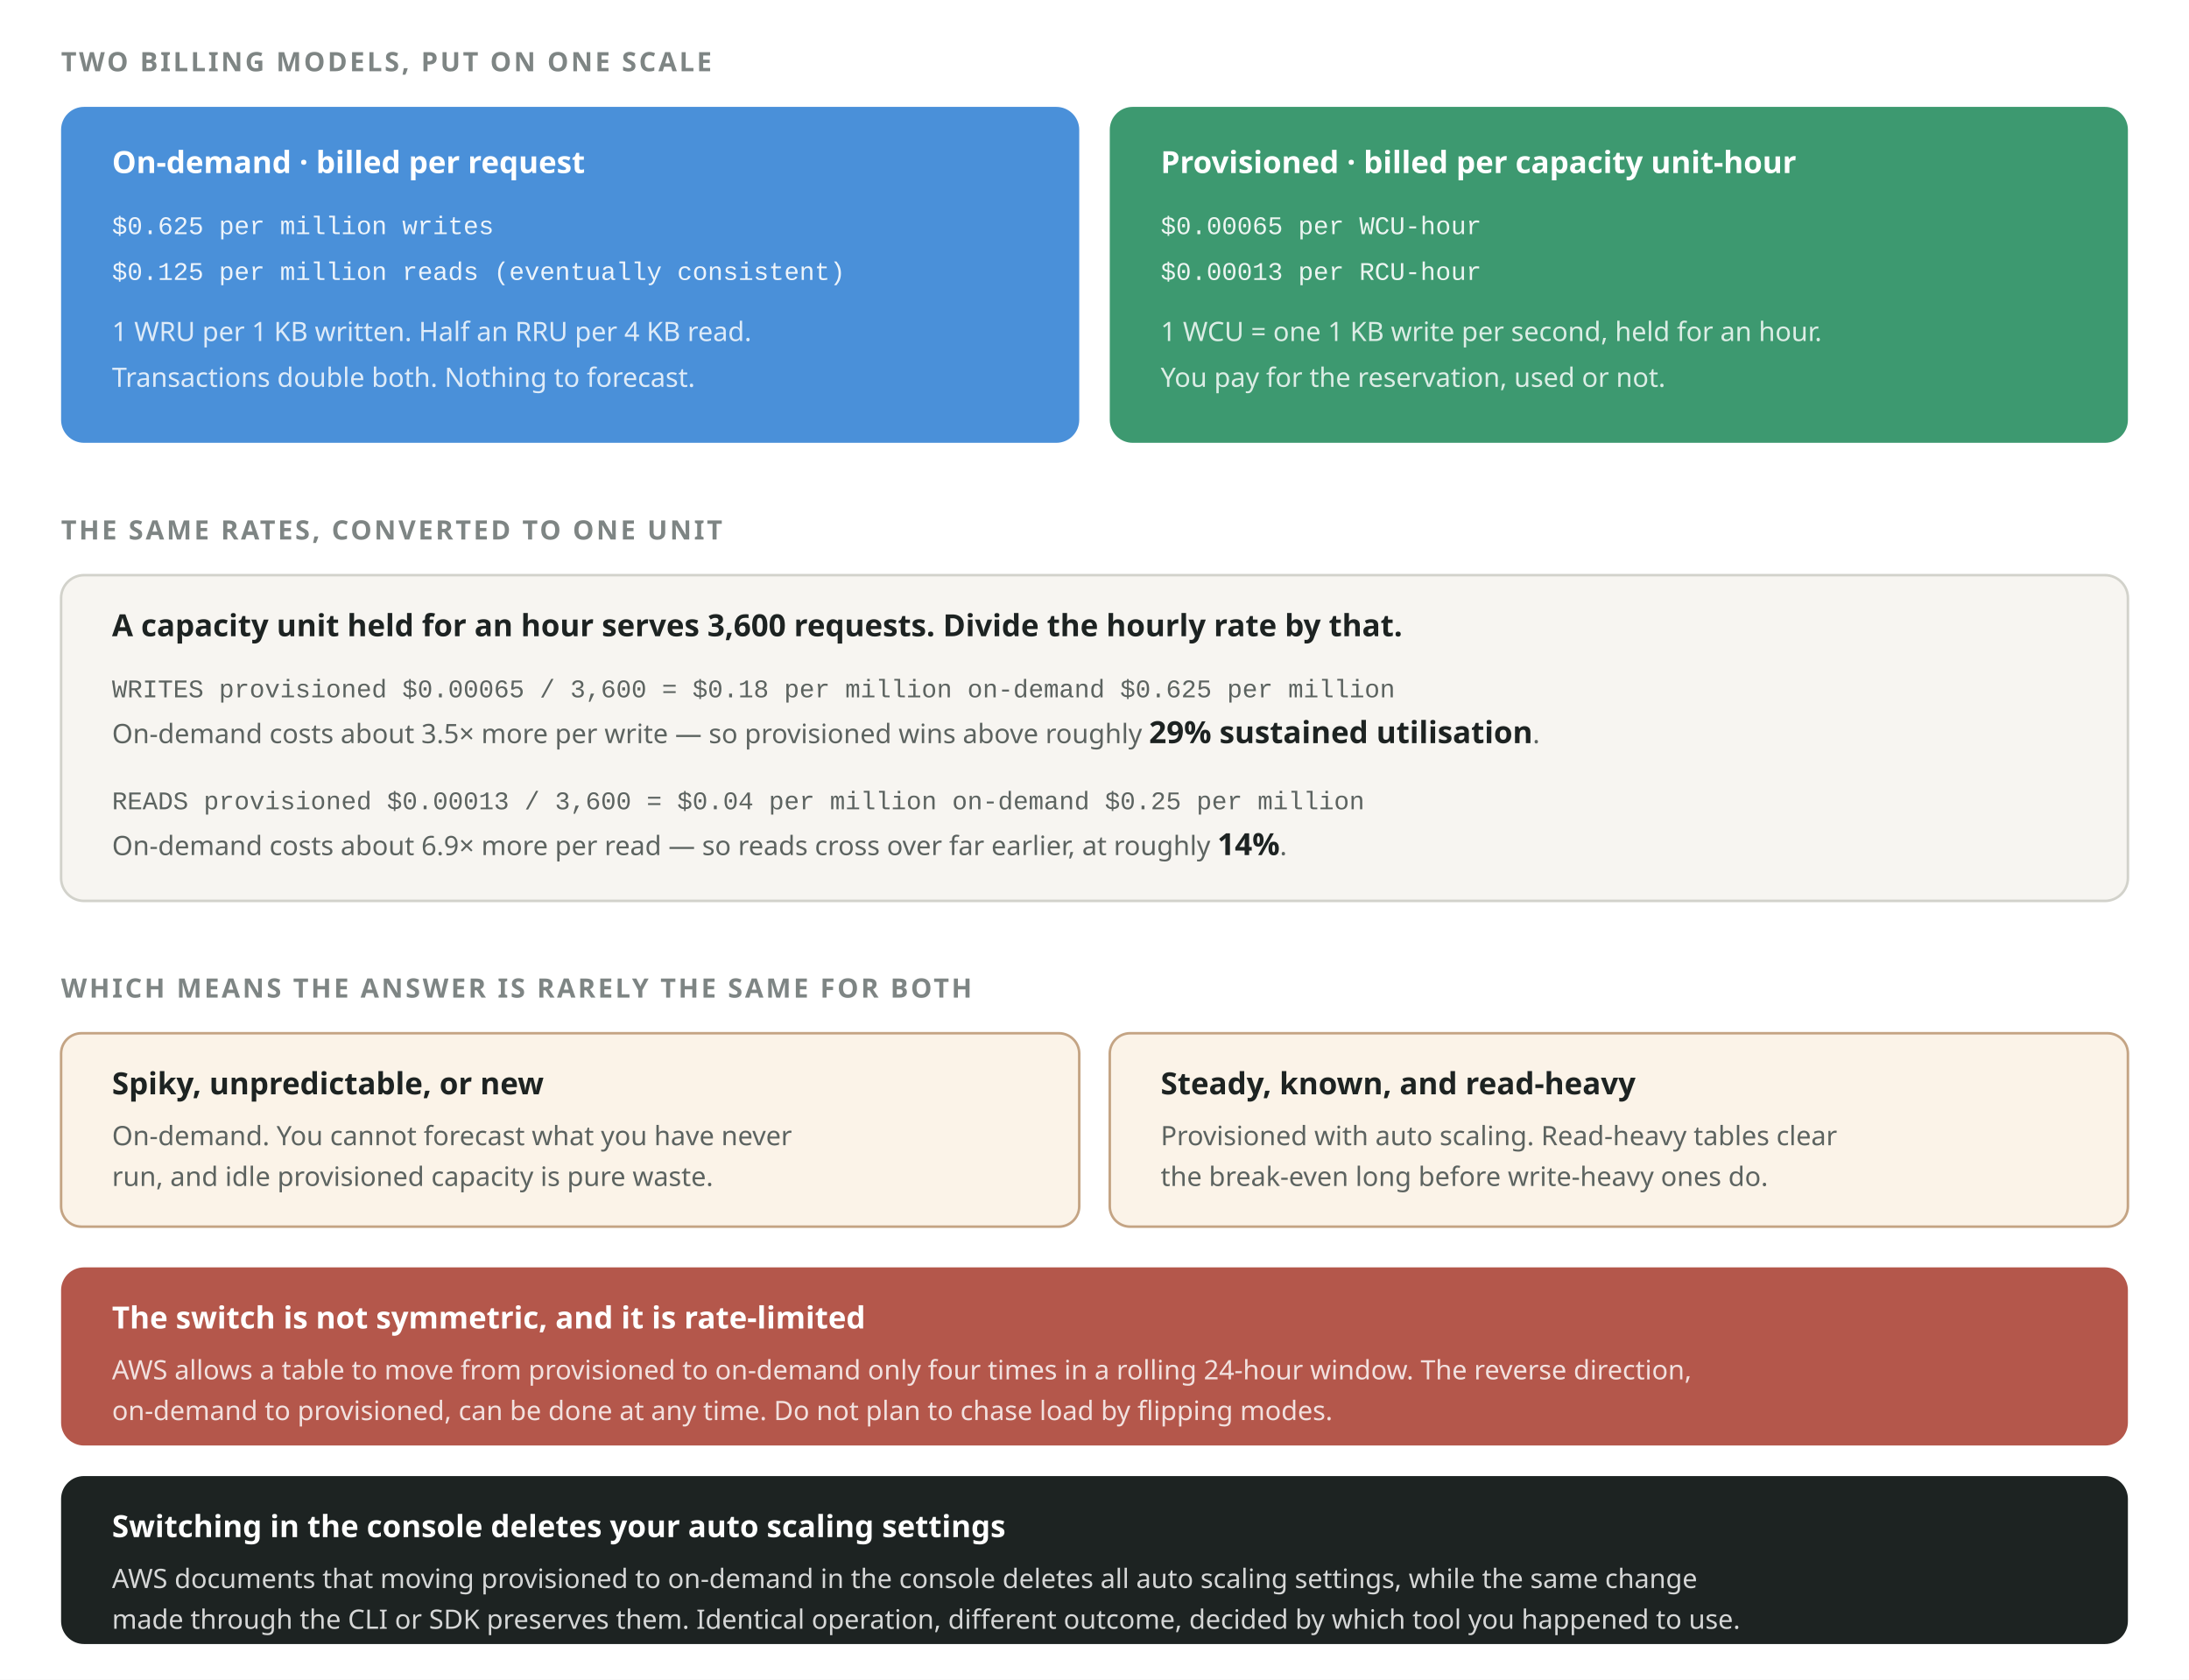
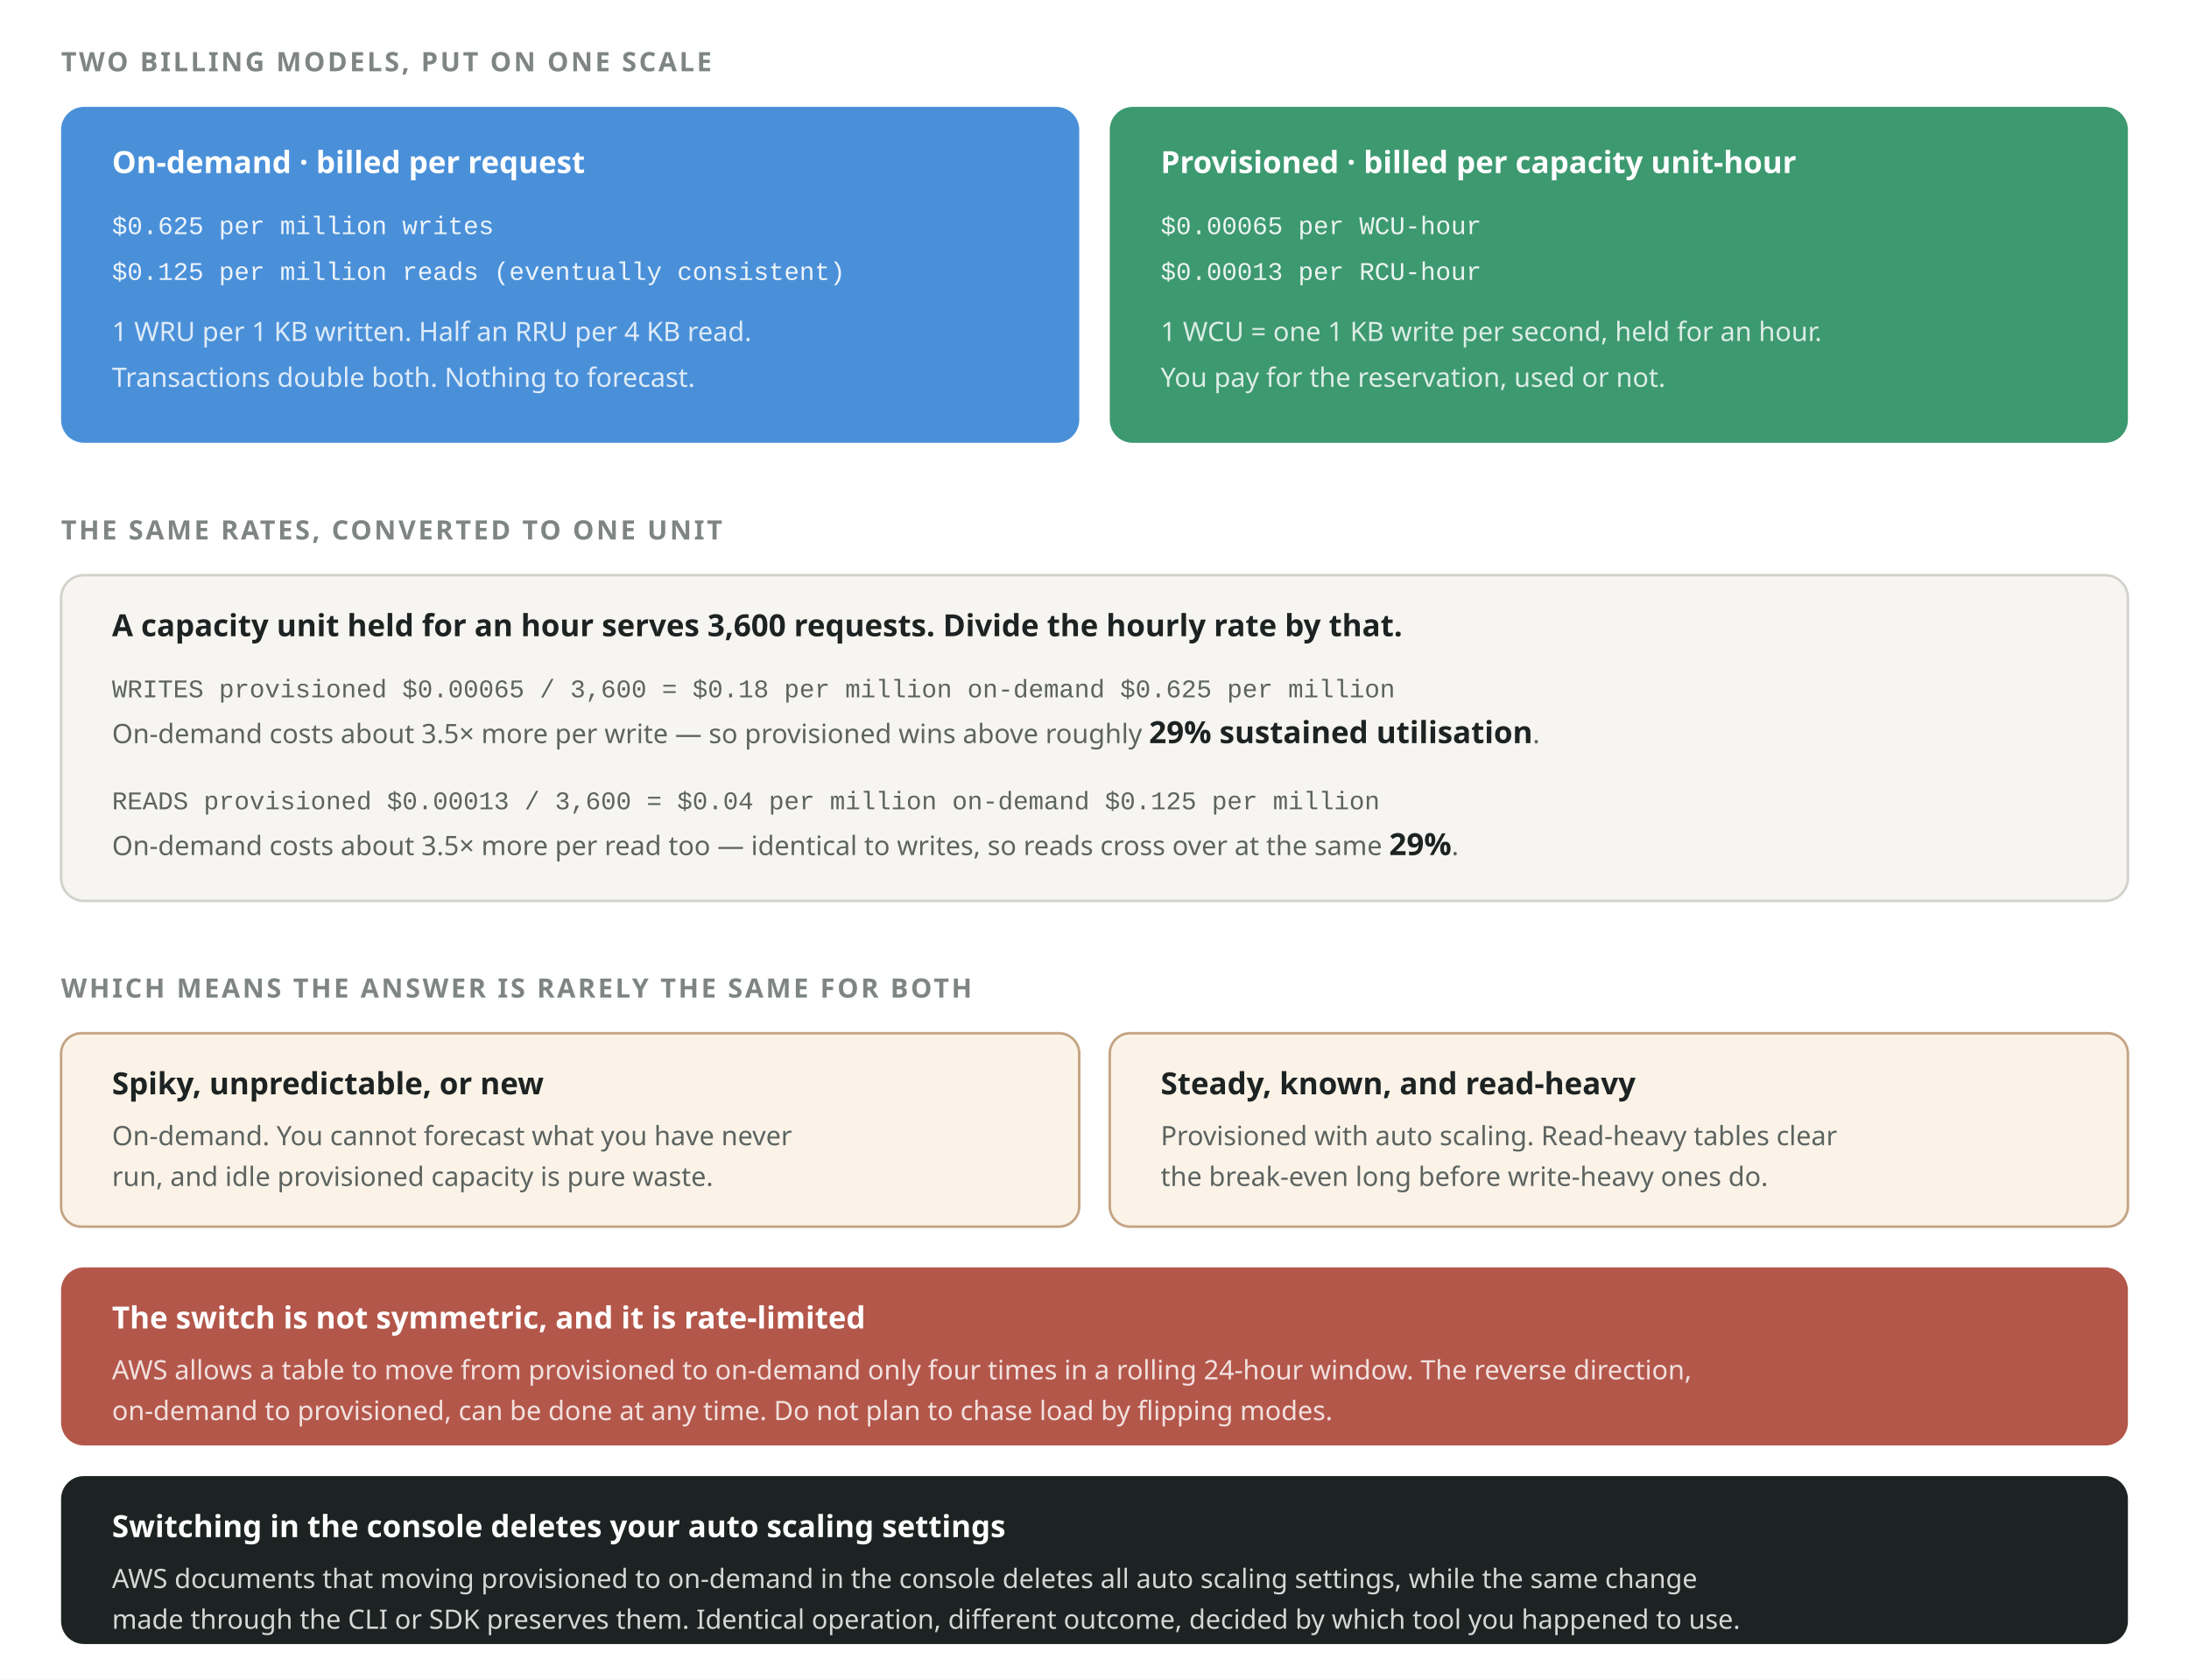
<svg xmlns="http://www.w3.org/2000/svg" viewBox="0 0 860 660" style="width:100%;max-width:860px;" role="img" aria-labelledby="t d">
  <defs>
    <style>
      .lbl{font:600 12px 'DM Sans',system-ui,sans-serif;fill:#fff}
      .sub{font:400 10.5px 'DM Sans',system-ui,sans-serif;fill:rgba(255,255,255,.82)}
      .dark{font:600 12px 'DM Sans',system-ui,sans-serif;fill:#1D2322}
      .darksub{font:400 10.5px 'DM Sans',system-ui,sans-serif;fill:#5c6360}
      .hdr{font:700 10.5px 'DM Sans',system-ui,sans-serif;fill:#7E8584;letter-spacing:.09em}
      .mono{font:400 10px 'Courier New',monospace;fill:#5c6360}
      .monow{font:400 10px 'Courier New',monospace;fill:rgba(255,255,255,.9)}
    </style>
  </defs>
  <rect width="860" height="660" fill="#ffffff" />
  <text x="24" y="28" class="hdr">TWO BILLING MODELS, PUT ON ONE SCALE</text>
  <rect x="24" y="42" width="400" height="132" rx="9" fill="#4A90D9" />
  <text x="44" y="68" class="lbl">On-demand · billed per request</text>
  <text x="44" y="92" class="monow">$0.625 per million writes</text>
  <text x="44" y="110" class="monow">$0.125 per million reads (eventually consistent)</text>
  <text x="44" y="134" class="sub">1 WRU per 1 KB written. Half an RRU per 4 KB read.</text>
  <text x="44" y="152" class="sub">Transactions double both. Nothing to forecast.</text>
  <rect x="436" y="42" width="400" height="132" rx="9" fill="#3D9970" />
  <text x="456" y="68" class="lbl">Provisioned · billed per capacity unit-hour</text>
  <text x="456" y="92" class="monow">$0.00065 per WCU-hour</text>
  <text x="456" y="110" class="monow">$0.00013 per RCU-hour</text>
  <text x="456" y="134" class="sub">1 WCU = one 1 KB write per second, held for an hour.</text>
  <text x="456" y="152" class="sub">You pay for the reservation, used or not.</text>
  <text x="24" y="212" class="hdr">THE SAME RATES, CONVERTED TO ONE UNIT</text>
  <rect x="24" y="226" width="812" height="128" rx="9" fill="#F7F5F1" stroke="#D2D2CB" />
  <text x="44" y="250" class="dark">A capacity unit held for an hour serves 3,600 requests. Divide the hourly rate by that.</text>
  <text x="44" y="274" class="mono">WRITES   provisioned $0.00065 / 3,600 = $0.18 per million     on-demand $0.625 per million</text>
  <text x="44" y="292" class="darksub">On-demand costs about 3.5× more per write — so provisioned wins above roughly <tspan class="dark">29% sustained utilisation</tspan>.</text>
-   <text x="44" y="318" class="mono">READS    provisioned $0.00013 / 3,600 = $0.04 per million     on-demand $0.25 per million</text>
-   <text x="44" y="336" class="darksub">On-demand costs about 6.9× more per read — so reads cross over far earlier, at roughly <tspan class="dark">14%</tspan>.</text>
+   <text x="44" y="318" class="mono">READS    provisioned $0.00013 / 3,600 = $0.04 per million     on-demand $0.125 per million</text>
+   <text x="44" y="336" class="darksub">On-demand costs about 3.5× more per read too — identical to writes, so reads cross over at the same <tspan class="dark">29%</tspan>.</text>
  <text x="24" y="392" class="hdr">WHICH MEANS THE ANSWER IS RARELY THE SAME FOR BOTH</text>
  <rect x="24" y="406" width="400" height="76" rx="8" fill="#FBF3E8" stroke="#C4A484" />
  <text x="44" y="430" class="dark">Spiky, unpredictable, or new</text>
  <text x="44" y="450" class="darksub">On-demand. You cannot forecast what you have never</text>
  <text x="44" y="466" class="darksub">run, and idle provisioned capacity is pure waste.</text>
  <rect x="436" y="406" width="400" height="76" rx="8" fill="#FBF3E8" stroke="#C4A484" />
  <text x="456" y="430" class="dark">Steady, known, and read-heavy</text>
  <text x="456" y="450" class="darksub">Provisioned with auto scaling. Read-heavy tables clear</text>
  <text x="456" y="466" class="darksub">the break-even long before write-heavy ones do.</text>
  <rect x="24" y="498" width="812" height="70" rx="9" fill="#B4574B" />
  <text x="44" y="522" class="lbl">The switch is not symmetric, and it is rate-limited</text>
  <text x="44" y="542" class="sub">AWS allows a table to move from provisioned to on-demand only four times in a rolling 24-hour window. The reverse direction,</text>
  <text x="44" y="558" class="sub">on-demand to provisioned, can be done at any time. Do not plan to chase load by flipping modes.</text>
  <rect x="24" y="580" width="812" height="66" rx="9" fill="#1D2322" />
  <text x="44" y="604" class="lbl">Switching in the console deletes your auto scaling settings</text>
  <text x="44" y="624" class="sub">AWS documents that moving provisioned to on-demand in the console deletes all auto scaling settings, while the same change</text>
  <text x="44" y="640" class="sub">made through the CLI or SDK preserves them. Identical operation, different outcome, decided by which tool you happened to use.</text>
</svg>
